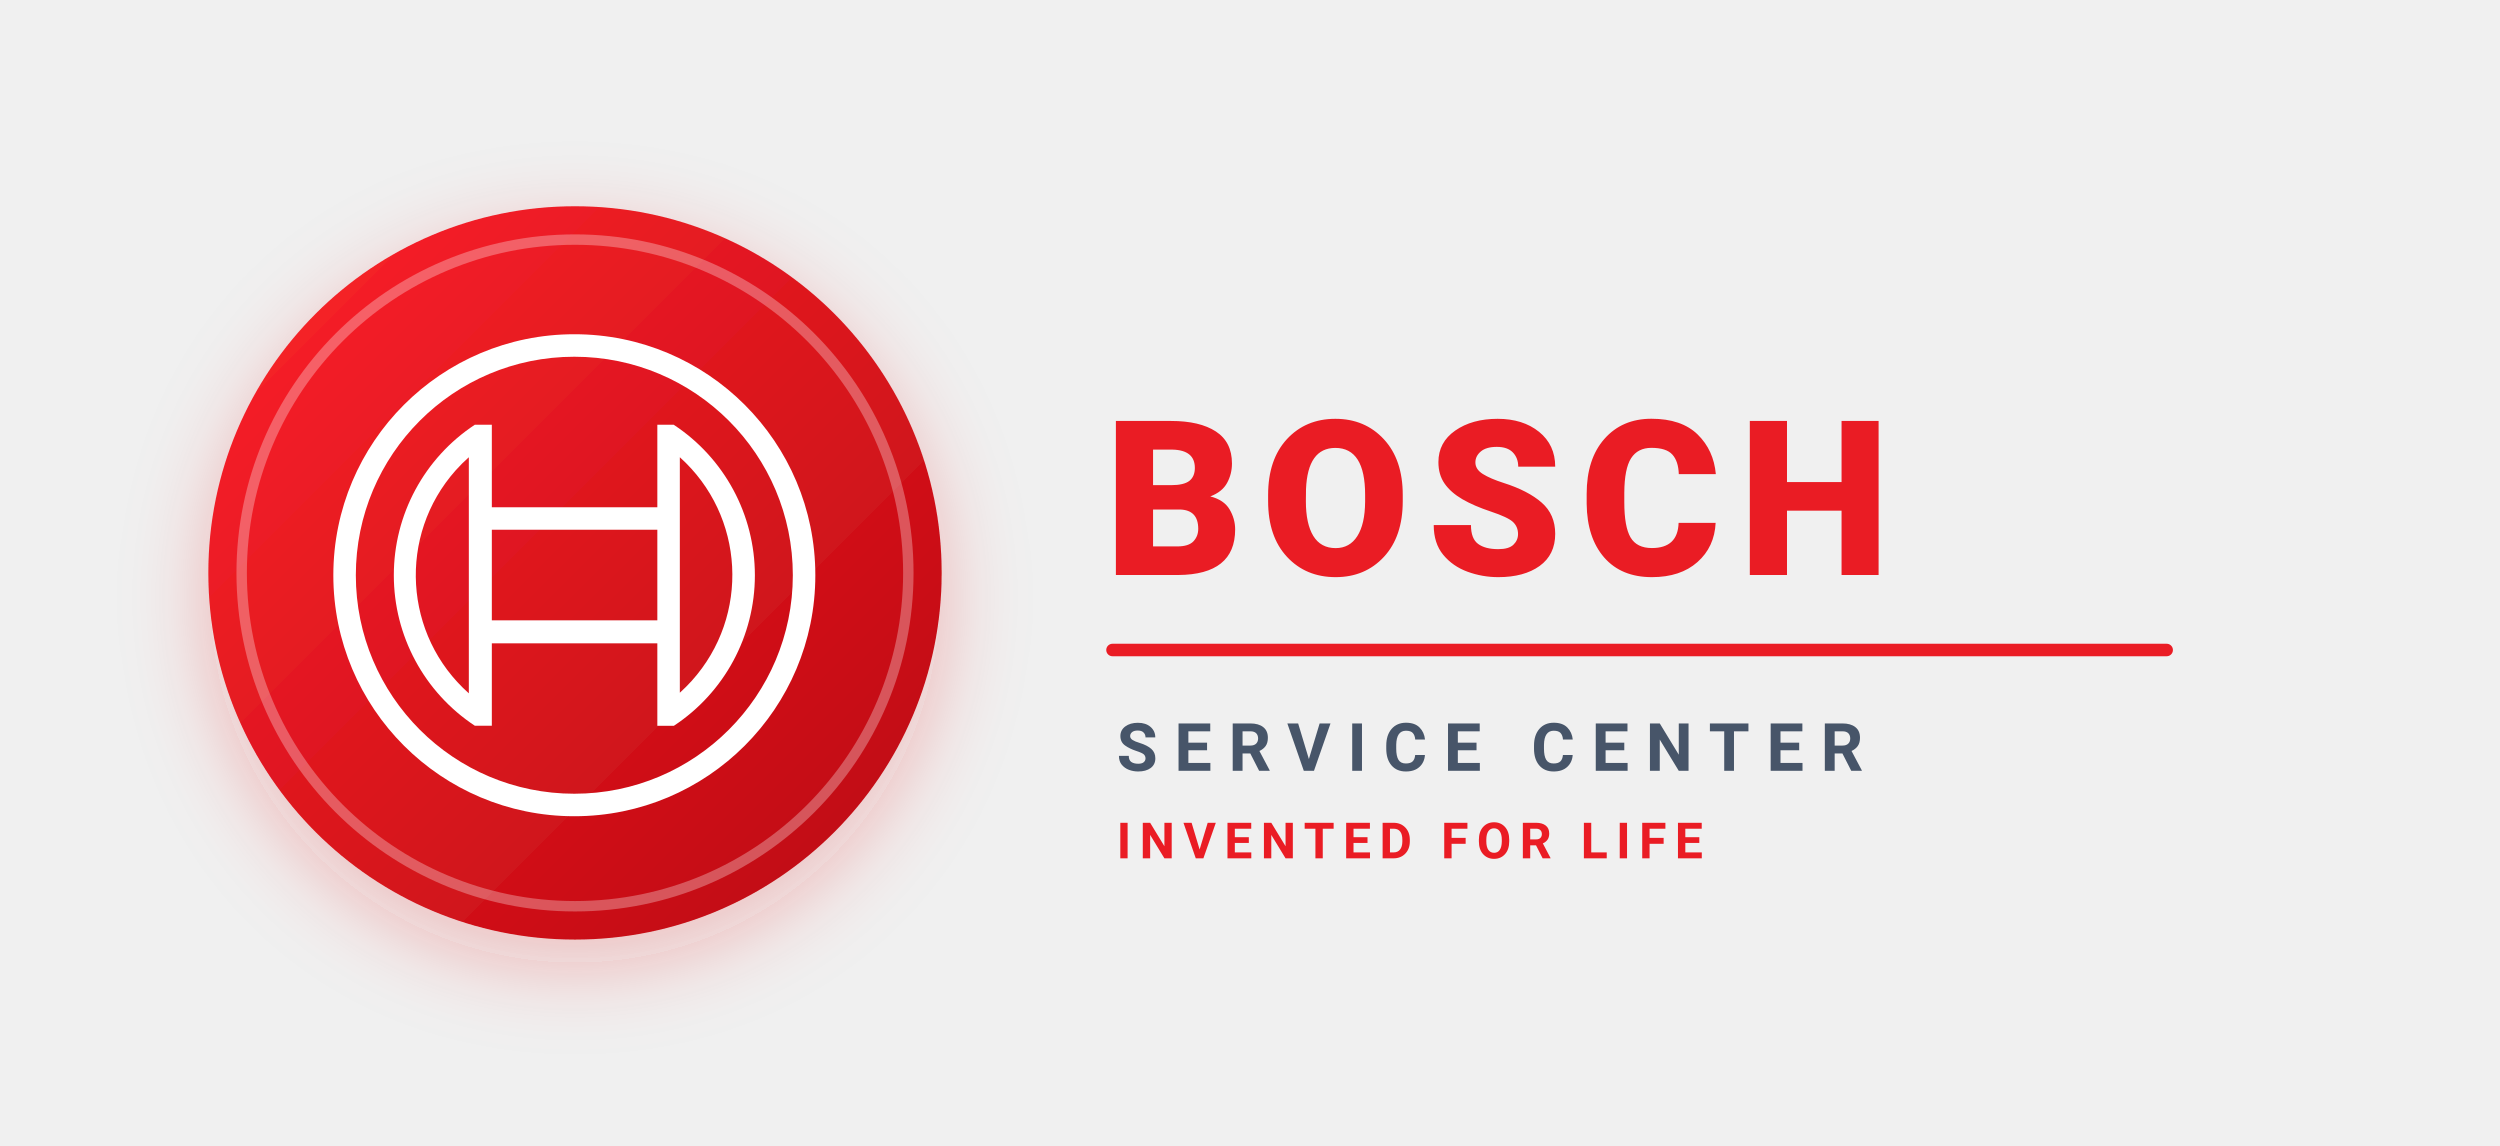
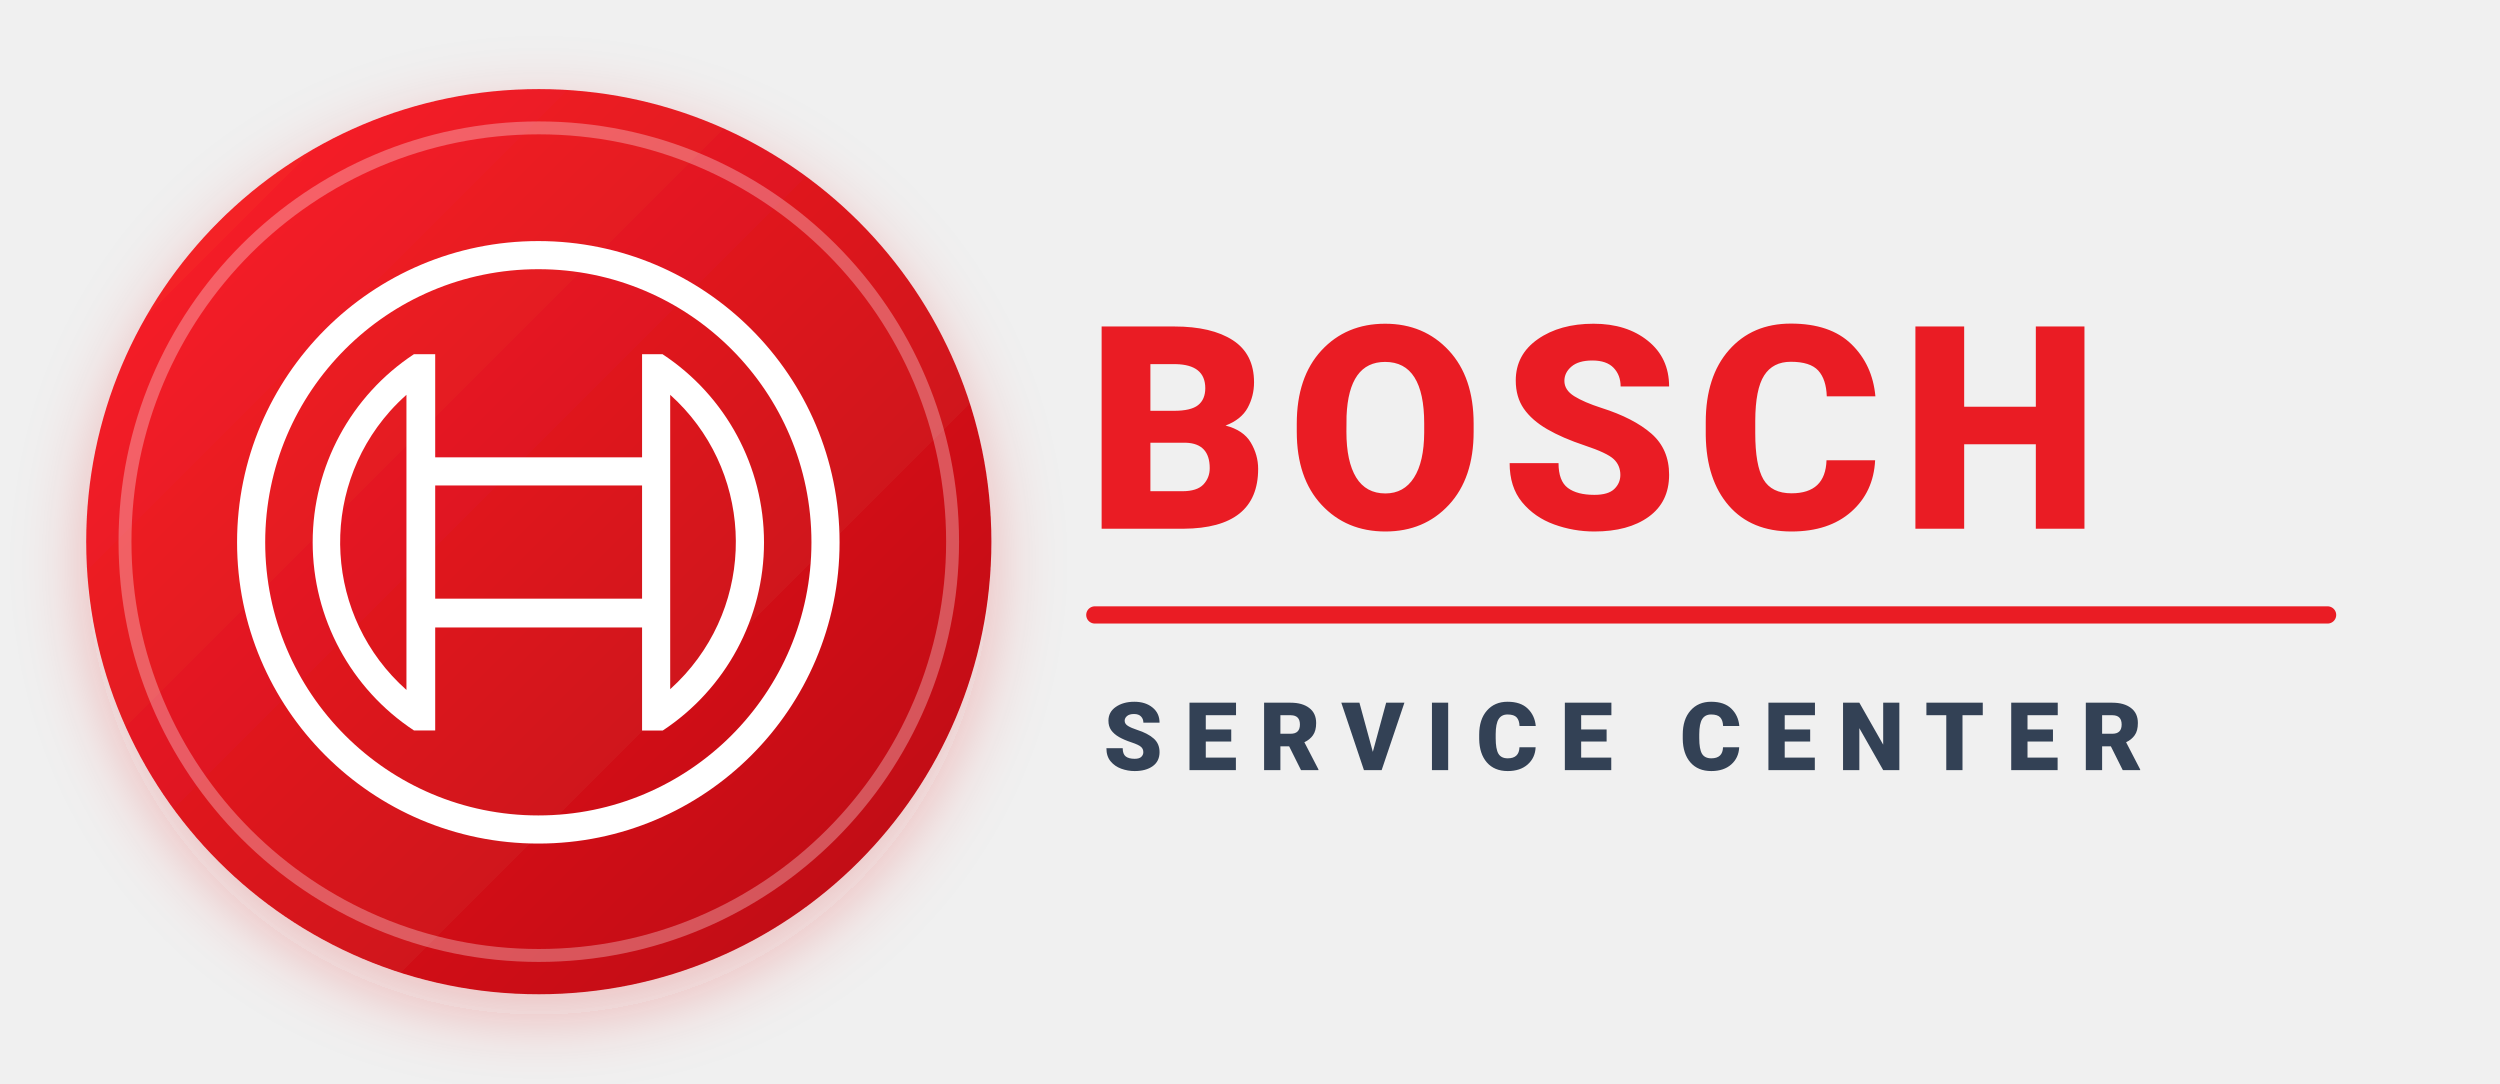
- <svg xmlns="http://www.w3.org/2000/svg" width="600" height="275" viewBox="0 0 600 275">
+ <svg xmlns="http://www.w3.org/2000/svg" width="600" height="260" viewBox="0 15 580 240">
  <defs>
    <linearGradient id="boschGrad" x1="0%" y1="0%" x2="100%" y2="100%">
      <stop offset="0%" stop-color="#FF242C" />
      <stop offset="100%" stop-color="#B80810" />
    </linearGradient>
    <filter id="boschShadow" x="-20%" y="-20%" width="140%" height="140%">
-       <feDropShadow dx="0" dy="6" stdDeviation="10" flood-color="#EA1C24" flood-opacity="0.25" />
+       <feDropShadow dx="0" dy="5" stdDeviation="8" flood-color="#EA1C24" flood-opacity="0.25" />
    </filter>
  </defs>
-   <circle cx="138" cy="137.5" r="88" fill="url(#boschGrad)" filter="url(#boschShadow)" />
-   <circle cx="138" cy="137.5" r="80" fill="none" stroke="rgba(255,255,255,0.3)" stroke-width="2.5" />
-   <g transform="matrix(1.2 0 0 1.2 80 80)" fill="#ffffff">
+   <circle cx="125" cy="135" r="105" fill="url(#boschGrad)" filter="url(#boschShadow)" />
+   <circle cx="125" cy="135" r="96" fill="none" stroke="rgba(255,255,255,0.3)" stroke-width="3" />
+   <g transform="matrix(1.45 0 0 1.45 55 65)" fill="#ffffff">
    <path d="M48.2.18a48.2,48.2,0,1,0,48.2,48.2A48.2,48.2,0,0,0,48.2.18Zm0,91.9a43.7,43.7,0,1,1,43.7-43.7,43.71,43.71,0,0,1-43.7,43.7Z" />
    <path d="M68.1,18.28H64.8v16.5H31.7V18.28H28.3a36.06,36.06,0,0,0,0,60.2h3.4V62H64.8v16.5h3.3a36.05,36.05,0,0,0,0-60.2ZM27.1,72A31.59,31.59,0,0,1,24.47,27.4a32.51,32.51,0,0,1,2.63-2.62Zm37.7-14.6H31.7V39.28H64.8Zm4.5,14.5v-10h0V34.78h0v-10a31.65,31.65,0,0,1,2.39,44.71A33.68,33.68,0,0,1,69.3,71.88Z" />
  </g>
-   <text x="265" y="138" font-family="'Segoe UI', Roboto, Helvetica, Arial, sans-serif" font-weight="900" font-size="52" fill="#EA1C24" letter-spacing="4">BOSCH</text>
-   <line x1="267" y1="156" x2="520" y2="156" stroke="#EA1C24" stroke-width="3" stroke-linecap="round" />
-   <text x="268" y="185" font-family="'Segoe UI', Roboto, Helvetica, Arial, sans-serif" font-weight="700" font-size="16" fill="#475569" letter-spacing="4">SERVICE CENTER</text>
-   <text x="268" y="206" font-family="'Segoe UI', Roboto, Helvetica, Arial, sans-serif" font-weight="600" font-size="12" fill="#EA1C24" letter-spacing="2">INVENTED FOR LIFE</text>
+   <text x="252" y="132" font-family="'Segoe UI', Roboto, Helvetica, Arial, sans-serif" font-weight="900" font-size="66" fill="#EA1C24" letter-spacing="4">BOSCH</text>
+   <line x1="254" y1="152" x2="540" y2="152" stroke="#EA1C24" stroke-width="4" stroke-linecap="round" />
+   <text x="256" y="188" font-family="'Segoe UI', Roboto, Helvetica, Arial, sans-serif" font-weight="800" font-size="22" fill="#334155" letter-spacing="5">SERVICE CENTER</text>
</svg>
